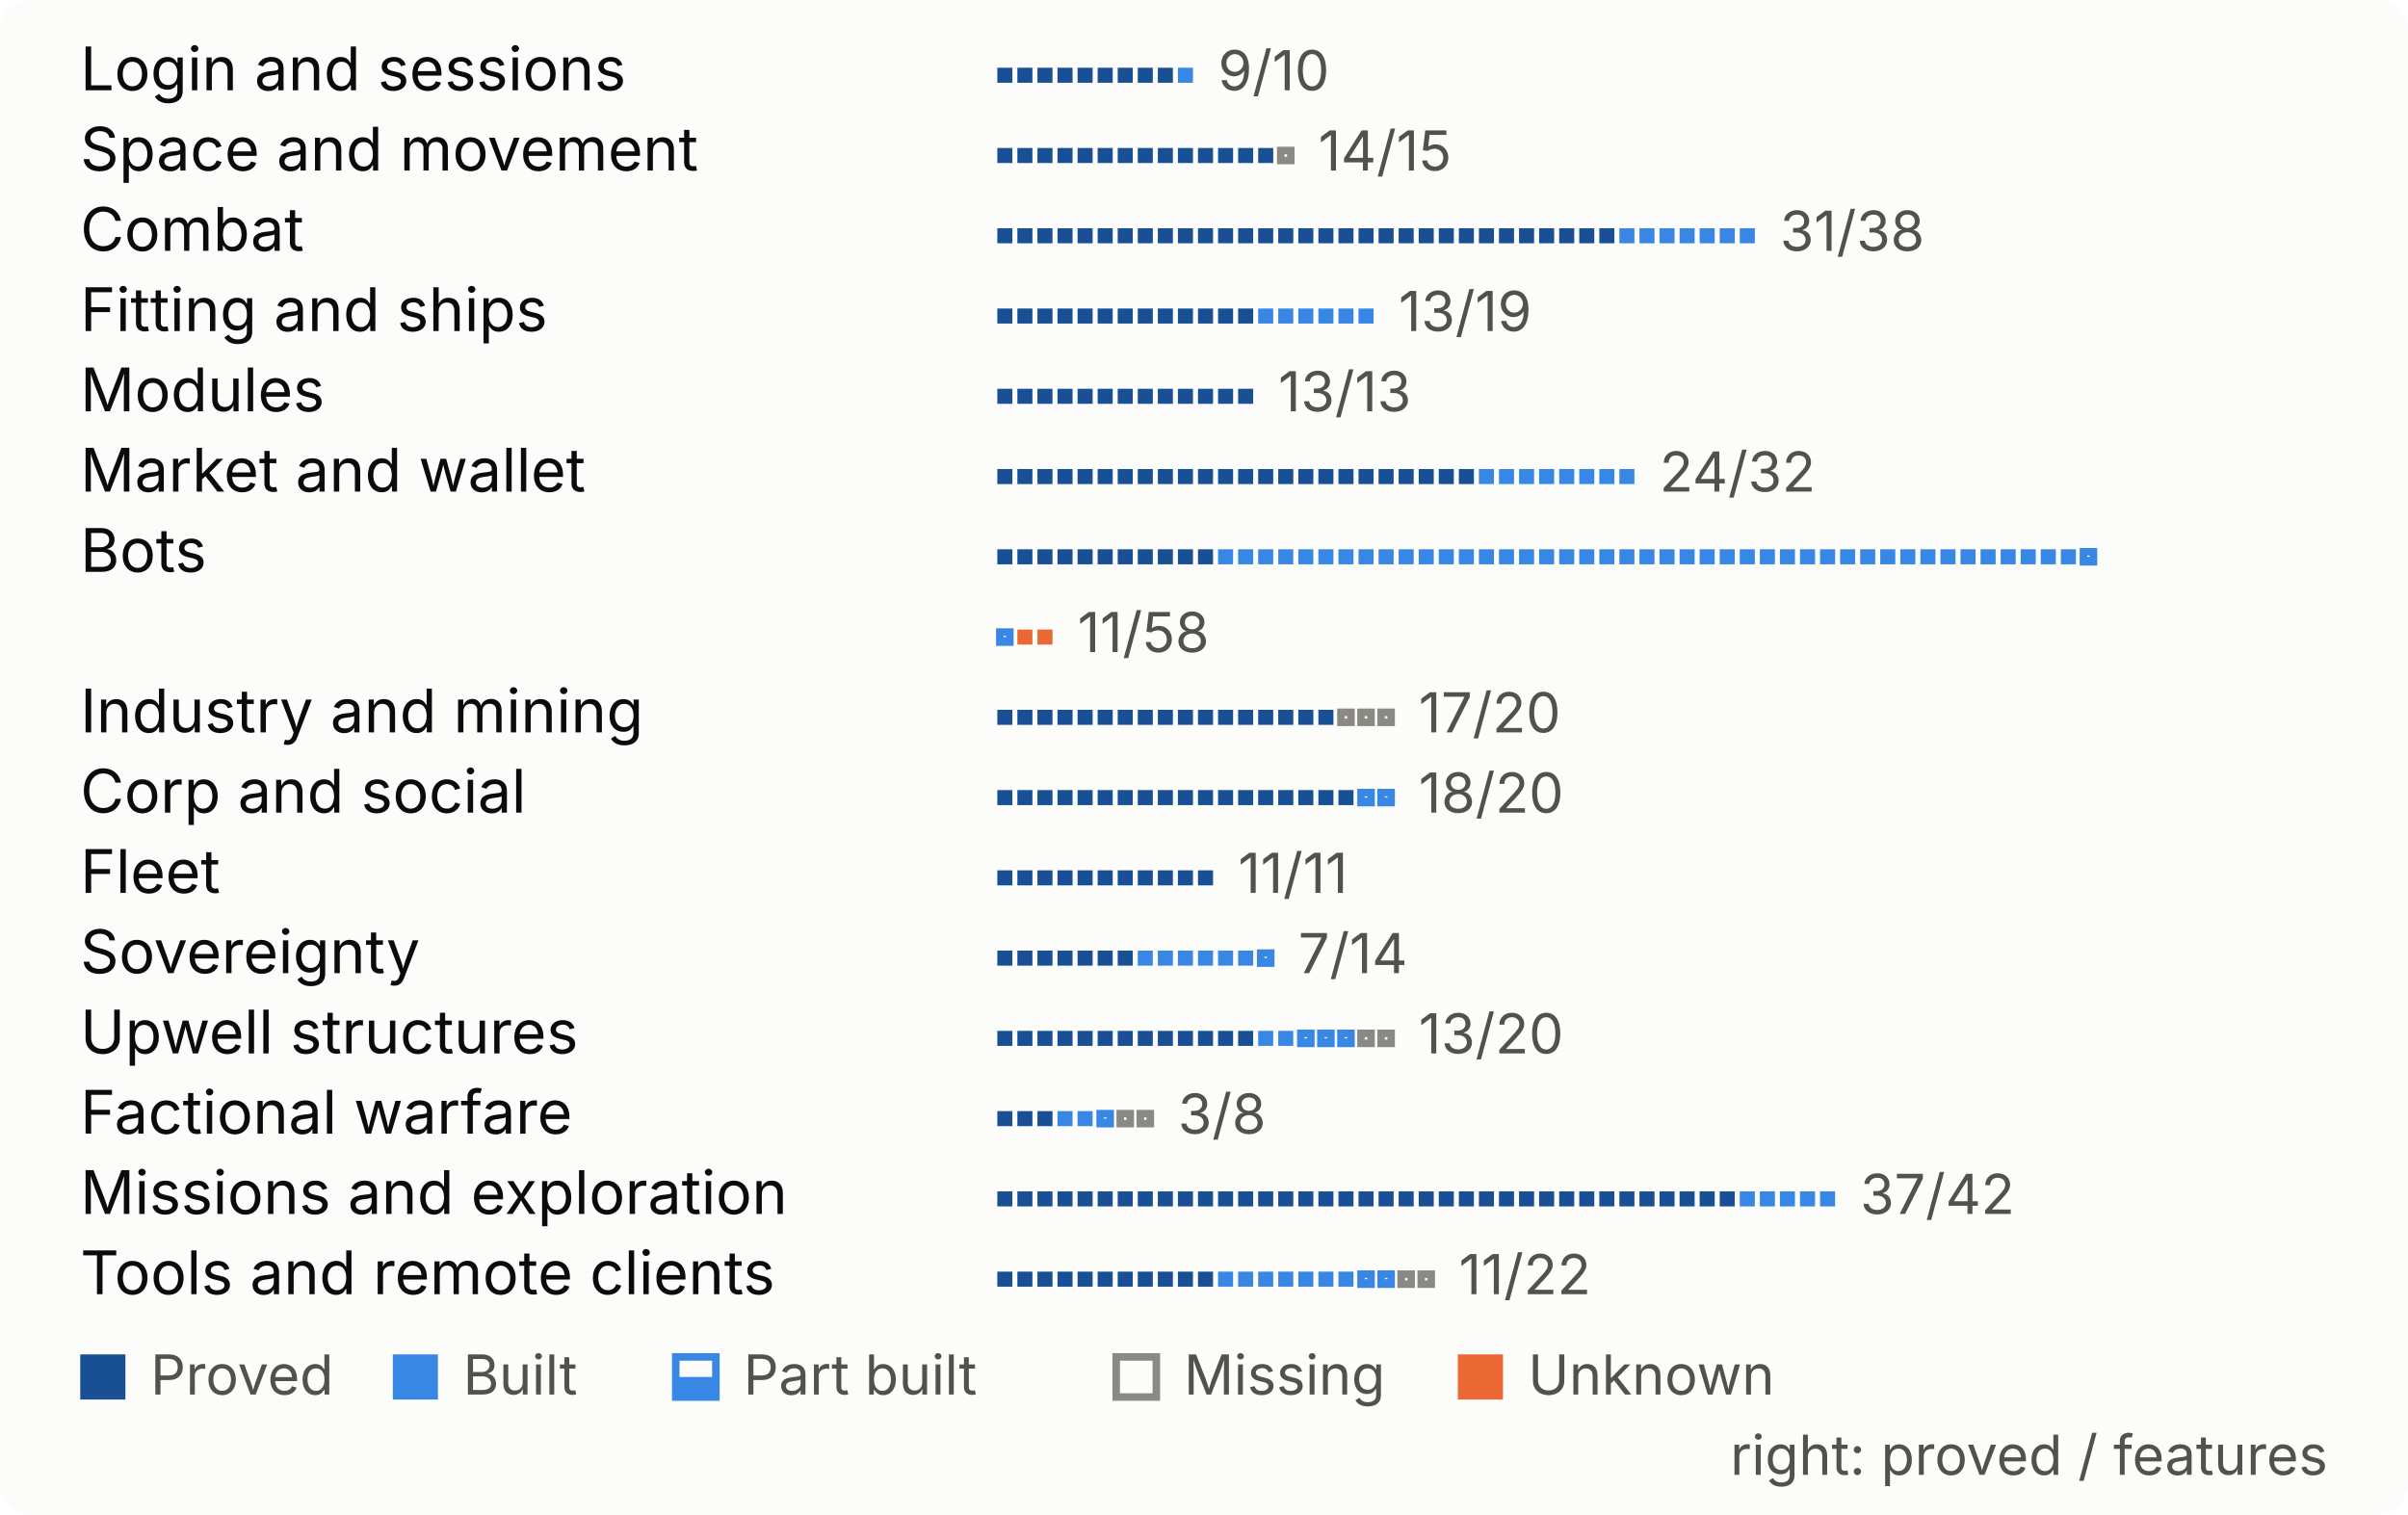
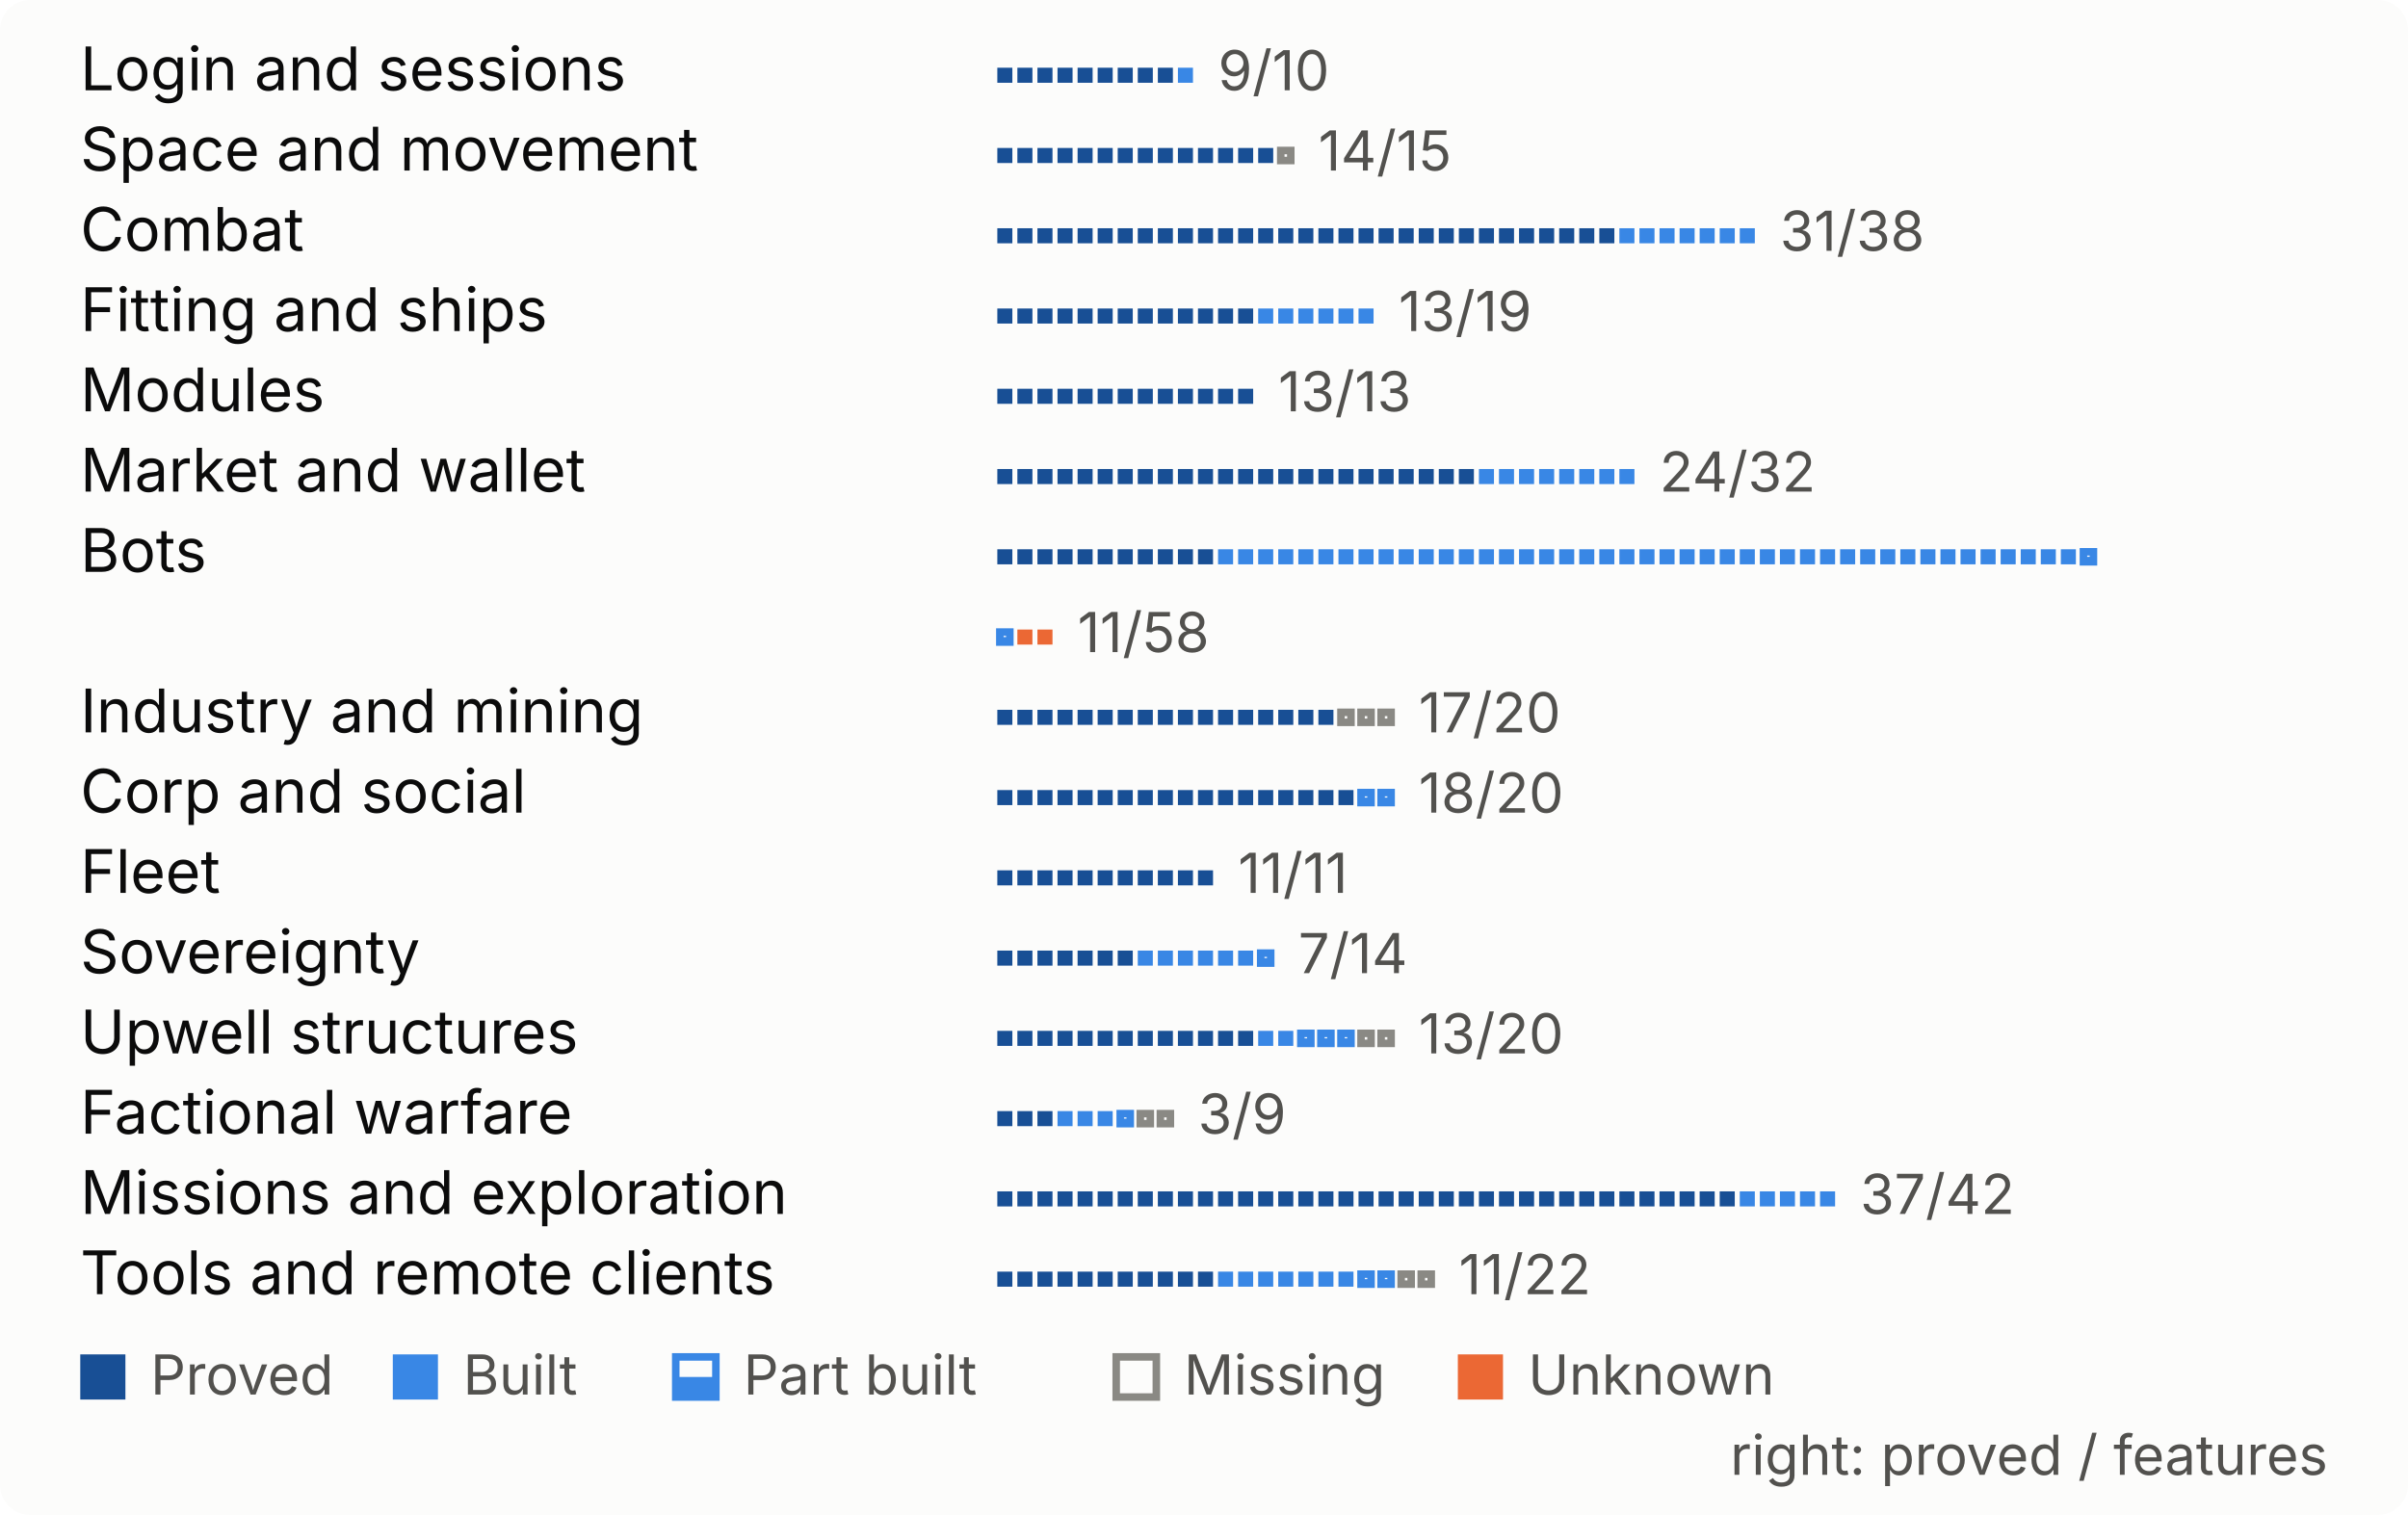
<svg xmlns="http://www.w3.org/2000/svg" width="480" height="302" viewBox="0 0 480 302" role="img" aria-label="Progress by system, one mark per feature">
  <style>
.bg{fill:#fcfcfb}.t{fill:#0b0b0b}.s{fill:#52514e}.rule{fill:#e1e0d9}
.proved{fill:#184f95}.built{fill:#3987e5}.unknown{fill:#eb6834}
.part-o{fill:none;stroke:#3987e5;stroke-width:1.5}.part-f{fill:#3987e5}
.missing{fill:none;stroke:#8a8984;stroke-width:1.5}
.pass{fill:#184f95}.fail{fill:#eb6834}.none{fill:none;stroke:#8a8984;stroke-width:1.5}
@media (prefers-color-scheme:dark){
.bg{fill:#1a1a19}.t{fill:#f0efec}.s{fill:#c3c2b7}.rule{fill:#383835}
.proved{fill:#86b6ef}.built{fill:#3987e5}.unknown{fill:#d95926}
.part-o{stroke:#3987e5}.part-f{fill:#3987e5}
.missing{stroke:#8d8c85}
.pass{fill:#86b6ef}.fail{fill:#d95926}.none{stroke:#8d8c85}
}
text{font-family:system-ui,-apple-system,"Segoe UI",sans-serif;font-size:12px}
.big{font-size:26px;font-weight:600}.b{font-weight:600}.xs{font-size:11px}
</style>
  <rect width="480" height="302" rx="6" class="bg" />
  <text x="16.0" y="18.0" class="t">Login and sessions</text>
  <rect x="198.8" y="13.5" width="3" height="3" class="proved" />
  <rect x="202.8" y="13.5" width="3" height="3" class="proved" />
  <rect x="206.8" y="13.5" width="3" height="3" class="proved" />
  <rect x="210.8" y="13.5" width="3" height="3" class="proved" />
  <rect x="214.8" y="13.5" width="3" height="3" class="proved" />
  <rect x="218.8" y="13.5" width="3" height="3" class="proved" />
  <rect x="222.8" y="13.5" width="3" height="3" class="proved" />
  <rect x="226.8" y="13.5" width="3" height="3" class="proved" />
  <rect x="230.8" y="13.5" width="3" height="3" class="proved" />
  <rect x="234.8" y="13.5" width="3" height="3" class="built" />
  <text x="242.8" y="18.0" class="s xs">9/10</text>
  <text x="16.0" y="34.0" class="t">Space and movement</text>
  <rect x="198.8" y="29.5" width="3" height="3" class="proved" />
  <rect x="202.8" y="29.5" width="3" height="3" class="proved" />
  <rect x="206.8" y="29.5" width="3" height="3" class="proved" />
  <rect x="210.8" y="29.5" width="3" height="3" class="proved" />
  <rect x="214.8" y="29.5" width="3" height="3" class="proved" />
  <rect x="218.8" y="29.5" width="3" height="3" class="proved" />
  <rect x="222.8" y="29.5" width="3" height="3" class="proved" />
  <rect x="226.8" y="29.5" width="3" height="3" class="proved" />
  <rect x="230.8" y="29.5" width="3" height="3" class="proved" />
  <rect x="234.8" y="29.5" width="3" height="3" class="proved" />
  <rect x="238.8" y="29.5" width="3" height="3" class="proved" />
  <rect x="242.8" y="29.5" width="3" height="3" class="proved" />
  <rect x="246.8" y="29.5" width="3" height="3" class="proved" />
  <rect x="250.8" y="29.5" width="3" height="3" class="proved" />
  <rect x="255.3" y="30.0" width="2" height="2" fill="none" class="missing" />
  <text x="262.8" y="34.0" class="s xs">14/15</text>
  <text x="16.0" y="50.0" class="t">Combat</text>
  <rect x="198.8" y="45.5" width="3" height="3" class="proved" />
  <rect x="202.8" y="45.5" width="3" height="3" class="proved" />
  <rect x="206.8" y="45.5" width="3" height="3" class="proved" />
  <rect x="210.8" y="45.5" width="3" height="3" class="proved" />
  <rect x="214.8" y="45.5" width="3" height="3" class="proved" />
  <rect x="218.8" y="45.5" width="3" height="3" class="proved" />
  <rect x="222.8" y="45.5" width="3" height="3" class="proved" />
  <rect x="226.8" y="45.5" width="3" height="3" class="proved" />
  <rect x="230.8" y="45.5" width="3" height="3" class="proved" />
  <rect x="234.8" y="45.5" width="3" height="3" class="proved" />
  <rect x="238.8" y="45.5" width="3" height="3" class="proved" />
  <rect x="242.8" y="45.5" width="3" height="3" class="proved" />
  <rect x="246.8" y="45.5" width="3" height="3" class="proved" />
  <rect x="250.8" y="45.5" width="3" height="3" class="proved" />
  <rect x="254.8" y="45.5" width="3" height="3" class="proved" />
  <rect x="258.8" y="45.5" width="3" height="3" class="proved" />
  <rect x="262.8" y="45.5" width="3" height="3" class="proved" />
  <rect x="266.8" y="45.5" width="3" height="3" class="proved" />
  <rect x="270.8" y="45.5" width="3" height="3" class="proved" />
  <rect x="274.8" y="45.5" width="3" height="3" class="proved" />
  <rect x="278.8" y="45.5" width="3" height="3" class="proved" />
  <rect x="282.8" y="45.5" width="3" height="3" class="proved" />
  <rect x="286.8" y="45.5" width="3" height="3" class="proved" />
  <rect x="290.8" y="45.5" width="3" height="3" class="proved" />
  <rect x="294.8" y="45.5" width="3" height="3" class="proved" />
  <rect x="298.8" y="45.5" width="3" height="3" class="proved" />
  <rect x="302.8" y="45.5" width="3" height="3" class="proved" />
  <rect x="306.8" y="45.5" width="3" height="3" class="proved" />
  <rect x="310.8" y="45.5" width="3" height="3" class="proved" />
  <rect x="314.8" y="45.5" width="3" height="3" class="proved" />
  <rect x="318.8" y="45.5" width="3" height="3" class="proved" />
  <rect x="322.8" y="45.5" width="3" height="3" class="built" />
  <rect x="326.8" y="45.5" width="3" height="3" class="built" />
  <rect x="330.8" y="45.5" width="3" height="3" class="built" />
  <rect x="334.8" y="45.5" width="3" height="3" class="built" />
  <rect x="338.8" y="45.5" width="3" height="3" class="built" />
  <rect x="342.8" y="45.5" width="3" height="3" class="built" />
  <rect x="346.8" y="45.5" width="3" height="3" class="built" />
  <text x="354.8" y="50.0" class="s xs">31/38</text>
  <text x="16.0" y="66.0" class="t">Fitting and ships</text>
  <rect x="198.8" y="61.5" width="3" height="3" class="proved" />
  <rect x="202.8" y="61.5" width="3" height="3" class="proved" />
  <rect x="206.8" y="61.5" width="3" height="3" class="proved" />
  <rect x="210.8" y="61.5" width="3" height="3" class="proved" />
  <rect x="214.8" y="61.5" width="3" height="3" class="proved" />
  <rect x="218.8" y="61.5" width="3" height="3" class="proved" />
  <rect x="222.8" y="61.5" width="3" height="3" class="proved" />
  <rect x="226.8" y="61.5" width="3" height="3" class="proved" />
  <rect x="230.8" y="61.5" width="3" height="3" class="proved" />
  <rect x="234.8" y="61.5" width="3" height="3" class="proved" />
  <rect x="238.8" y="61.5" width="3" height="3" class="proved" />
  <rect x="242.8" y="61.5" width="3" height="3" class="proved" />
  <rect x="246.8" y="61.5" width="3" height="3" class="proved" />
  <rect x="250.8" y="61.5" width="3" height="3" class="built" />
  <rect x="254.8" y="61.5" width="3" height="3" class="built" />
  <rect x="258.8" y="61.5" width="3" height="3" class="built" />
  <rect x="262.8" y="61.5" width="3" height="3" class="built" />
  <rect x="266.8" y="61.5" width="3" height="3" class="built" />
  <rect x="270.8" y="61.5" width="3" height="3" class="built" />
  <text x="278.8" y="66.0" class="s xs">13/19</text>
  <text x="16.0" y="82.0" class="t">Modules</text>
  <rect x="198.8" y="77.5" width="3" height="3" class="proved" />
  <rect x="202.8" y="77.5" width="3" height="3" class="proved" />
  <rect x="206.8" y="77.5" width="3" height="3" class="proved" />
  <rect x="210.8" y="77.5" width="3" height="3" class="proved" />
  <rect x="214.8" y="77.5" width="3" height="3" class="proved" />
  <rect x="218.8" y="77.5" width="3" height="3" class="proved" />
  <rect x="222.8" y="77.5" width="3" height="3" class="proved" />
  <rect x="226.8" y="77.5" width="3" height="3" class="proved" />
  <rect x="230.8" y="77.5" width="3" height="3" class="proved" />
  <rect x="234.8" y="77.5" width="3" height="3" class="proved" />
  <rect x="238.8" y="77.5" width="3" height="3" class="proved" />
  <rect x="242.8" y="77.5" width="3" height="3" class="proved" />
  <rect x="246.8" y="77.5" width="3" height="3" class="proved" />
  <text x="254.8" y="82.0" class="s xs">13/13</text>
  <text x="16.0" y="98.0" class="t">Market and wallet</text>
  <rect x="198.8" y="93.5" width="3" height="3" class="proved" />
  <rect x="202.8" y="93.5" width="3" height="3" class="proved" />
  <rect x="206.8" y="93.5" width="3" height="3" class="proved" />
  <rect x="210.8" y="93.5" width="3" height="3" class="proved" />
  <rect x="214.8" y="93.5" width="3" height="3" class="proved" />
  <rect x="218.8" y="93.5" width="3" height="3" class="proved" />
  <rect x="222.8" y="93.5" width="3" height="3" class="proved" />
  <rect x="226.8" y="93.5" width="3" height="3" class="proved" />
  <rect x="230.8" y="93.5" width="3" height="3" class="proved" />
  <rect x="234.8" y="93.5" width="3" height="3" class="proved" />
  <rect x="238.8" y="93.5" width="3" height="3" class="proved" />
  <rect x="242.8" y="93.5" width="3" height="3" class="proved" />
  <rect x="246.8" y="93.5" width="3" height="3" class="proved" />
  <rect x="250.8" y="93.5" width="3" height="3" class="proved" />
  <rect x="254.8" y="93.5" width="3" height="3" class="proved" />
  <rect x="258.8" y="93.5" width="3" height="3" class="proved" />
  <rect x="262.8" y="93.5" width="3" height="3" class="proved" />
  <rect x="266.8" y="93.5" width="3" height="3" class="proved" />
  <rect x="270.8" y="93.5" width="3" height="3" class="proved" />
  <rect x="274.8" y="93.5" width="3" height="3" class="proved" />
  <rect x="278.8" y="93.5" width="3" height="3" class="proved" />
  <rect x="282.8" y="93.5" width="3" height="3" class="proved" />
  <rect x="286.8" y="93.5" width="3" height="3" class="proved" />
  <rect x="290.8" y="93.5" width="3" height="3" class="proved" />
  <rect x="294.8" y="93.5" width="3" height="3" class="built" />
  <rect x="298.8" y="93.5" width="3" height="3" class="built" />
  <rect x="302.8" y="93.5" width="3" height="3" class="built" />
  <rect x="306.8" y="93.5" width="3" height="3" class="built" />
  <rect x="310.8" y="93.5" width="3" height="3" class="built" />
  <rect x="314.8" y="93.5" width="3" height="3" class="built" />
  <rect x="318.8" y="93.5" width="3" height="3" class="built" />
  <rect x="322.8" y="93.5" width="3" height="3" class="built" />
  <text x="330.8" y="98.0" class="s xs">24/32</text>
  <text x="16.0" y="114.0" class="t">Bots</text>
  <rect x="198.8" y="109.5" width="3" height="3" class="proved" />
  <rect x="202.8" y="109.5" width="3" height="3" class="proved" />
  <rect x="206.8" y="109.5" width="3" height="3" class="proved" />
  <rect x="210.8" y="109.5" width="3" height="3" class="proved" />
  <rect x="214.8" y="109.5" width="3" height="3" class="proved" />
  <rect x="218.8" y="109.5" width="3" height="3" class="proved" />
  <rect x="222.8" y="109.5" width="3" height="3" class="proved" />
  <rect x="226.8" y="109.5" width="3" height="3" class="proved" />
  <rect x="230.8" y="109.5" width="3" height="3" class="proved" />
  <rect x="234.8" y="109.5" width="3" height="3" class="proved" />
  <rect x="238.8" y="109.5" width="3" height="3" class="proved" />
  <rect x="242.8" y="109.5" width="3" height="3" class="built" />
  <rect x="246.8" y="109.5" width="3" height="3" class="built" />
  <rect x="250.8" y="109.5" width="3" height="3" class="built" />
  <rect x="254.8" y="109.5" width="3" height="3" class="built" />
  <rect x="258.8" y="109.5" width="3" height="3" class="built" />
  <rect x="262.8" y="109.5" width="3" height="3" class="built" />
  <rect x="266.8" y="109.5" width="3" height="3" class="built" />
  <rect x="270.8" y="109.5" width="3" height="3" class="built" />
  <rect x="274.8" y="109.5" width="3" height="3" class="built" />
  <rect x="278.8" y="109.5" width="3" height="3" class="built" />
  <rect x="282.8" y="109.5" width="3" height="3" class="built" />
  <rect x="286.8" y="109.5" width="3" height="3" class="built" />
  <rect x="290.8" y="109.5" width="3" height="3" class="built" />
  <rect x="294.8" y="109.5" width="3" height="3" class="built" />
  <rect x="298.8" y="109.5" width="3" height="3" class="built" />
  <rect x="302.8" y="109.5" width="3" height="3" class="built" />
  <rect x="306.8" y="109.5" width="3" height="3" class="built" />
  <rect x="310.8" y="109.5" width="3" height="3" class="built" />
  <rect x="314.8" y="109.5" width="3" height="3" class="built" />
  <rect x="318.8" y="109.5" width="3" height="3" class="built" />
  <rect x="322.8" y="109.5" width="3" height="3" class="built" />
  <rect x="326.8" y="109.5" width="3" height="3" class="built" />
  <rect x="330.8" y="109.5" width="3" height="3" class="built" />
  <rect x="334.8" y="109.5" width="3" height="3" class="built" />
  <rect x="338.8" y="109.5" width="3" height="3" class="built" />
  <rect x="342.8" y="109.5" width="3" height="3" class="built" />
  <rect x="346.8" y="109.5" width="3" height="3" class="built" />
  <rect x="350.8" y="109.5" width="3" height="3" class="built" />
  <rect x="354.8" y="109.5" width="3" height="3" class="built" />
  <rect x="358.8" y="109.5" width="3" height="3" class="built" />
  <rect x="362.8" y="109.5" width="3" height="3" class="built" />
  <rect x="366.8" y="109.5" width="3" height="3" class="built" />
  <rect x="370.8" y="109.5" width="3" height="3" class="built" />
  <rect x="374.8" y="109.5" width="3" height="3" class="built" />
  <rect x="378.8" y="109.5" width="3" height="3" class="built" />
  <rect x="382.8" y="109.5" width="3" height="3" class="built" />
  <rect x="386.8" y="109.5" width="3" height="3" class="built" />
  <rect x="390.8" y="109.5" width="3" height="3" class="built" />
  <rect x="394.8" y="109.5" width="3" height="3" class="built" />
  <rect x="398.8" y="109.5" width="3" height="3" class="built" />
  <rect x="402.8" y="109.5" width="3" height="3" class="built" />
  <rect x="406.8" y="109.5" width="3" height="3" class="built" />
  <rect x="410.8" y="109.5" width="3" height="3" class="built" />
  <rect x="415.3" y="110.0" width="2" height="2" fill="none" class="part-o" />
  <rect x="414.8" y="111.0" width="3" height="1.5" class="part-f" />
  <rect x="199.3" y="126.0" width="2" height="2" fill="none" class="part-o" />
  <rect x="198.8" y="127.0" width="3" height="1.5" class="part-f" />
  <rect x="202.8" y="125.5" width="3" height="3" class="unknown" />
  <rect x="206.8" y="125.5" width="3" height="3" class="unknown" />
  <text x="214.8" y="130.0" class="s xs">11/58</text>
  <text x="16.0" y="146.0" class="t">Industry and mining</text>
  <rect x="198.8" y="141.5" width="3" height="3" class="proved" />
  <rect x="202.8" y="141.5" width="3" height="3" class="proved" />
  <rect x="206.8" y="141.5" width="3" height="3" class="proved" />
  <rect x="210.8" y="141.5" width="3" height="3" class="proved" />
  <rect x="214.8" y="141.5" width="3" height="3" class="proved" />
  <rect x="218.8" y="141.5" width="3" height="3" class="proved" />
  <rect x="222.8" y="141.5" width="3" height="3" class="proved" />
  <rect x="226.8" y="141.5" width="3" height="3" class="proved" />
  <rect x="230.8" y="141.5" width="3" height="3" class="proved" />
  <rect x="234.8" y="141.5" width="3" height="3" class="proved" />
  <rect x="238.8" y="141.5" width="3" height="3" class="proved" />
  <rect x="242.8" y="141.5" width="3" height="3" class="proved" />
  <rect x="246.8" y="141.5" width="3" height="3" class="proved" />
  <rect x="250.8" y="141.5" width="3" height="3" class="proved" />
  <rect x="254.8" y="141.5" width="3" height="3" class="proved" />
  <rect x="258.8" y="141.5" width="3" height="3" class="proved" />
  <rect x="262.8" y="141.5" width="3" height="3" class="proved" />
  <rect x="267.3" y="142.0" width="2" height="2" fill="none" class="missing" />
  <rect x="271.3" y="142.0" width="2" height="2" fill="none" class="missing" />
  <rect x="275.3" y="142.0" width="2" height="2" fill="none" class="missing" />
  <text x="282.8" y="146.0" class="s xs">17/20</text>
  <text x="16.0" y="162.0" class="t">Corp and social</text>
  <rect x="198.8" y="157.5" width="3" height="3" class="proved" />
  <rect x="202.8" y="157.5" width="3" height="3" class="proved" />
  <rect x="206.8" y="157.5" width="3" height="3" class="proved" />
  <rect x="210.8" y="157.5" width="3" height="3" class="proved" />
  <rect x="214.8" y="157.5" width="3" height="3" class="proved" />
  <rect x="218.8" y="157.5" width="3" height="3" class="proved" />
  <rect x="222.8" y="157.5" width="3" height="3" class="proved" />
  <rect x="226.8" y="157.5" width="3" height="3" class="proved" />
  <rect x="230.8" y="157.5" width="3" height="3" class="proved" />
  <rect x="234.8" y="157.5" width="3" height="3" class="proved" />
  <rect x="238.8" y="157.5" width="3" height="3" class="proved" />
  <rect x="242.8" y="157.5" width="3" height="3" class="proved" />
  <rect x="246.8" y="157.5" width="3" height="3" class="proved" />
  <rect x="250.8" y="157.5" width="3" height="3" class="proved" />
  <rect x="254.8" y="157.5" width="3" height="3" class="proved" />
  <rect x="258.8" y="157.5" width="3" height="3" class="proved" />
  <rect x="262.8" y="157.5" width="3" height="3" class="proved" />
  <rect x="266.8" y="157.5" width="3" height="3" class="proved" />
  <rect x="271.3" y="158.0" width="2" height="2" fill="none" class="part-o" />
  <rect x="270.8" y="159.0" width="3" height="1.5" class="part-f" />
  <rect x="275.3" y="158.0" width="2" height="2" fill="none" class="part-o" />
  <rect x="274.8" y="159.0" width="3" height="1.5" class="part-f" />
  <text x="282.8" y="162.0" class="s xs">18/20</text>
  <text x="16.0" y="178.0" class="t">Fleet</text>
  <rect x="198.8" y="173.5" width="3" height="3" class="proved" />
  <rect x="202.8" y="173.5" width="3" height="3" class="proved" />
  <rect x="206.8" y="173.5" width="3" height="3" class="proved" />
  <rect x="210.8" y="173.5" width="3" height="3" class="proved" />
  <rect x="214.8" y="173.5" width="3" height="3" class="proved" />
  <rect x="218.8" y="173.5" width="3" height="3" class="proved" />
  <rect x="222.8" y="173.5" width="3" height="3" class="proved" />
  <rect x="226.8" y="173.5" width="3" height="3" class="proved" />
  <rect x="230.8" y="173.5" width="3" height="3" class="proved" />
  <rect x="234.8" y="173.5" width="3" height="3" class="proved" />
  <rect x="238.8" y="173.5" width="3" height="3" class="proved" />
  <text x="246.8" y="178.0" class="s xs">11/11</text>
  <text x="16.0" y="194.0" class="t">Sovereignty</text>
  <rect x="198.8" y="189.5" width="3" height="3" class="proved" />
  <rect x="202.8" y="189.5" width="3" height="3" class="proved" />
  <rect x="206.8" y="189.5" width="3" height="3" class="proved" />
  <rect x="210.8" y="189.5" width="3" height="3" class="proved" />
  <rect x="214.8" y="189.5" width="3" height="3" class="proved" />
  <rect x="218.8" y="189.5" width="3" height="3" class="proved" />
  <rect x="222.8" y="189.5" width="3" height="3" class="proved" />
  <rect x="226.8" y="189.5" width="3" height="3" class="built" />
  <rect x="230.8" y="189.5" width="3" height="3" class="built" />
  <rect x="234.8" y="189.5" width="3" height="3" class="built" />
  <rect x="238.8" y="189.5" width="3" height="3" class="built" />
  <rect x="242.8" y="189.5" width="3" height="3" class="built" />
  <rect x="246.8" y="189.5" width="3" height="3" class="built" />
  <rect x="251.3" y="190.0" width="2" height="2" fill="none" class="part-o" />
  <rect x="250.8" y="191.0" width="3" height="1.5" class="part-f" />
  <text x="258.8" y="194.0" class="s xs">7/14</text>
  <text x="16.0" y="210.0" class="t">Upwell structures</text>
  <rect x="198.8" y="205.5" width="3" height="3" class="proved" />
  <rect x="202.8" y="205.5" width="3" height="3" class="proved" />
  <rect x="206.8" y="205.5" width="3" height="3" class="proved" />
  <rect x="210.8" y="205.5" width="3" height="3" class="proved" />
  <rect x="214.8" y="205.5" width="3" height="3" class="proved" />
  <rect x="218.8" y="205.5" width="3" height="3" class="proved" />
  <rect x="222.8" y="205.5" width="3" height="3" class="proved" />
  <rect x="226.8" y="205.5" width="3" height="3" class="proved" />
  <rect x="230.8" y="205.5" width="3" height="3" class="proved" />
  <rect x="234.8" y="205.5" width="3" height="3" class="proved" />
  <rect x="238.8" y="205.5" width="3" height="3" class="proved" />
  <rect x="242.8" y="205.5" width="3" height="3" class="proved" />
  <rect x="246.8" y="205.5" width="3" height="3" class="proved" />
  <rect x="250.8" y="205.5" width="3" height="3" class="built" />
  <rect x="254.8" y="205.5" width="3" height="3" class="built" />
  <rect x="259.3" y="206.0" width="2" height="2" fill="none" class="part-o" />
  <rect x="258.8" y="207.0" width="3" height="1.5" class="part-f" />
  <rect x="263.3" y="206.0" width="2" height="2" fill="none" class="part-o" />
  <rect x="262.8" y="207.0" width="3" height="1.5" class="part-f" />
  <rect x="267.3" y="206.0" width="2" height="2" fill="none" class="part-o" />
  <rect x="266.8" y="207.0" width="3" height="1.5" class="part-f" />
  <rect x="271.3" y="206.0" width="2" height="2" fill="none" class="missing" />
  <rect x="275.3" y="206.0" width="2" height="2" fill="none" class="missing" />
  <text x="282.8" y="210.0" class="s xs">13/20</text>
  <text x="16.0" y="226.0" class="t">Factional warfare</text>
  <rect x="198.8" y="221.5" width="3" height="3" class="proved" />
  <rect x="202.8" y="221.5" width="3" height="3" class="proved" />
  <rect x="206.8" y="221.5" width="3" height="3" class="proved" />
  <rect x="210.8" y="221.5" width="3" height="3" class="built" />
  <rect x="214.8" y="221.5" width="3" height="3" class="built" />
-   <rect x="219.3" y="222.0" width="2" height="2" fill="none" class="part-o" />
-   <rect x="218.8" y="223.0" width="3" height="1.5" class="part-f" />
-   <rect x="223.3" y="222.0" width="2" height="2" fill="none" class="missing" />
+   <rect x="218.8" y="221.5" width="3" height="3" class="built" />
+   <rect x="223.3" y="222.0" width="2" height="2" fill="none" class="part-o" />
+   <rect x="222.8" y="223.0" width="3" height="1.5" class="part-f" />
  <rect x="227.3" y="222.0" width="2" height="2" fill="none" class="missing" />
-   <text x="234.8" y="226.0" class="s xs">3/8</text>
+   <rect x="231.3" y="222.0" width="2" height="2" fill="none" class="missing" />
+   <text x="238.8" y="226.0" class="s xs">3/9</text>
  <text x="16.0" y="242.0" class="t">Missions and exploration</text>
  <rect x="198.8" y="237.5" width="3" height="3" class="proved" />
  <rect x="202.8" y="237.5" width="3" height="3" class="proved" />
  <rect x="206.8" y="237.5" width="3" height="3" class="proved" />
  <rect x="210.8" y="237.5" width="3" height="3" class="proved" />
  <rect x="214.8" y="237.5" width="3" height="3" class="proved" />
  <rect x="218.8" y="237.5" width="3" height="3" class="proved" />
  <rect x="222.8" y="237.5" width="3" height="3" class="proved" />
  <rect x="226.8" y="237.5" width="3" height="3" class="proved" />
  <rect x="230.8" y="237.5" width="3" height="3" class="proved" />
  <rect x="234.8" y="237.5" width="3" height="3" class="proved" />
  <rect x="238.8" y="237.5" width="3" height="3" class="proved" />
  <rect x="242.8" y="237.5" width="3" height="3" class="proved" />
  <rect x="246.8" y="237.5" width="3" height="3" class="proved" />
  <rect x="250.8" y="237.5" width="3" height="3" class="proved" />
  <rect x="254.8" y="237.5" width="3" height="3" class="proved" />
  <rect x="258.8" y="237.5" width="3" height="3" class="proved" />
  <rect x="262.8" y="237.5" width="3" height="3" class="proved" />
  <rect x="266.8" y="237.5" width="3" height="3" class="proved" />
  <rect x="270.8" y="237.5" width="3" height="3" class="proved" />
  <rect x="274.8" y="237.5" width="3" height="3" class="proved" />
  <rect x="278.8" y="237.5" width="3" height="3" class="proved" />
  <rect x="282.8" y="237.5" width="3" height="3" class="proved" />
  <rect x="286.8" y="237.5" width="3" height="3" class="proved" />
  <rect x="290.8" y="237.5" width="3" height="3" class="proved" />
  <rect x="294.8" y="237.5" width="3" height="3" class="proved" />
  <rect x="298.8" y="237.5" width="3" height="3" class="proved" />
  <rect x="302.8" y="237.5" width="3" height="3" class="proved" />
  <rect x="306.8" y="237.5" width="3" height="3" class="proved" />
  <rect x="310.8" y="237.5" width="3" height="3" class="proved" />
  <rect x="314.8" y="237.5" width="3" height="3" class="proved" />
  <rect x="318.8" y="237.5" width="3" height="3" class="proved" />
  <rect x="322.8" y="237.5" width="3" height="3" class="proved" />
  <rect x="326.8" y="237.5" width="3" height="3" class="proved" />
  <rect x="330.8" y="237.5" width="3" height="3" class="proved" />
  <rect x="334.8" y="237.5" width="3" height="3" class="proved" />
  <rect x="338.8" y="237.5" width="3" height="3" class="proved" />
  <rect x="342.8" y="237.5" width="3" height="3" class="proved" />
  <rect x="346.8" y="237.5" width="3" height="3" class="built" />
  <rect x="350.8" y="237.5" width="3" height="3" class="built" />
  <rect x="354.8" y="237.5" width="3" height="3" class="built" />
  <rect x="358.8" y="237.5" width="3" height="3" class="built" />
  <rect x="362.8" y="237.5" width="3" height="3" class="built" />
  <text x="370.8" y="242.0" class="s xs">37/42</text>
  <text x="16.0" y="258.0" class="t">Tools and remote clients</text>
  <rect x="198.8" y="253.5" width="3" height="3" class="proved" />
  <rect x="202.8" y="253.5" width="3" height="3" class="proved" />
  <rect x="206.8" y="253.5" width="3" height="3" class="proved" />
  <rect x="210.8" y="253.5" width="3" height="3" class="proved" />
  <rect x="214.8" y="253.5" width="3" height="3" class="proved" />
  <rect x="218.8" y="253.5" width="3" height="3" class="proved" />
  <rect x="222.8" y="253.5" width="3" height="3" class="proved" />
  <rect x="226.8" y="253.5" width="3" height="3" class="proved" />
  <rect x="230.8" y="253.5" width="3" height="3" class="proved" />
  <rect x="234.8" y="253.5" width="3" height="3" class="proved" />
  <rect x="238.8" y="253.5" width="3" height="3" class="proved" />
  <rect x="242.8" y="253.5" width="3" height="3" class="built" />
  <rect x="246.8" y="253.5" width="3" height="3" class="built" />
  <rect x="250.8" y="253.5" width="3" height="3" class="built" />
  <rect x="254.8" y="253.5" width="3" height="3" class="built" />
  <rect x="258.8" y="253.5" width="3" height="3" class="built" />
  <rect x="262.8" y="253.5" width="3" height="3" class="built" />
  <rect x="266.8" y="253.5" width="3" height="3" class="built" />
  <rect x="271.3" y="254.0" width="2" height="2" fill="none" class="part-o" />
  <rect x="270.8" y="255.0" width="3" height="1.5" class="part-f" />
  <rect x="275.3" y="254.0" width="2" height="2" fill="none" class="part-o" />
  <rect x="274.8" y="255.0" width="3" height="1.5" class="part-f" />
  <rect x="279.3" y="254.0" width="2" height="2" fill="none" class="missing" />
  <rect x="283.3" y="254.0" width="2" height="2" fill="none" class="missing" />
  <text x="290.8" y="258.0" class="s xs">11/22</text>
  <rect x="16.0" y="270.0" width="9" height="9" class="proved" />
  <text x="30.0" y="278.0" class="s xs">Proved</text>
  <rect x="78.3" y="270.0" width="9" height="9" class="built" />
  <text x="92.3" y="278.0" class="s xs">Built</text>
  <rect x="134.7" y="270.5" width="8" height="8" fill="none" class="part-o" />
  <rect x="134.2" y="274.5" width="9" height="4.5" class="part-f" />
  <text x="148.2" y="278.0" class="s xs">Part built</text>
  <rect x="222.5" y="270.5" width="8" height="8" fill="none" class="missing" />
  <text x="236.0" y="278.0" class="s xs">Missing</text>
  <rect x="290.6" y="270.0" width="9" height="9" class="unknown" />
  <text x="304.6" y="278.0" class="s xs">Unknown</text>
  <text x="464.0" y="294.0" class="s xs" text-anchor="end">right: proved / features</text>
</svg>
